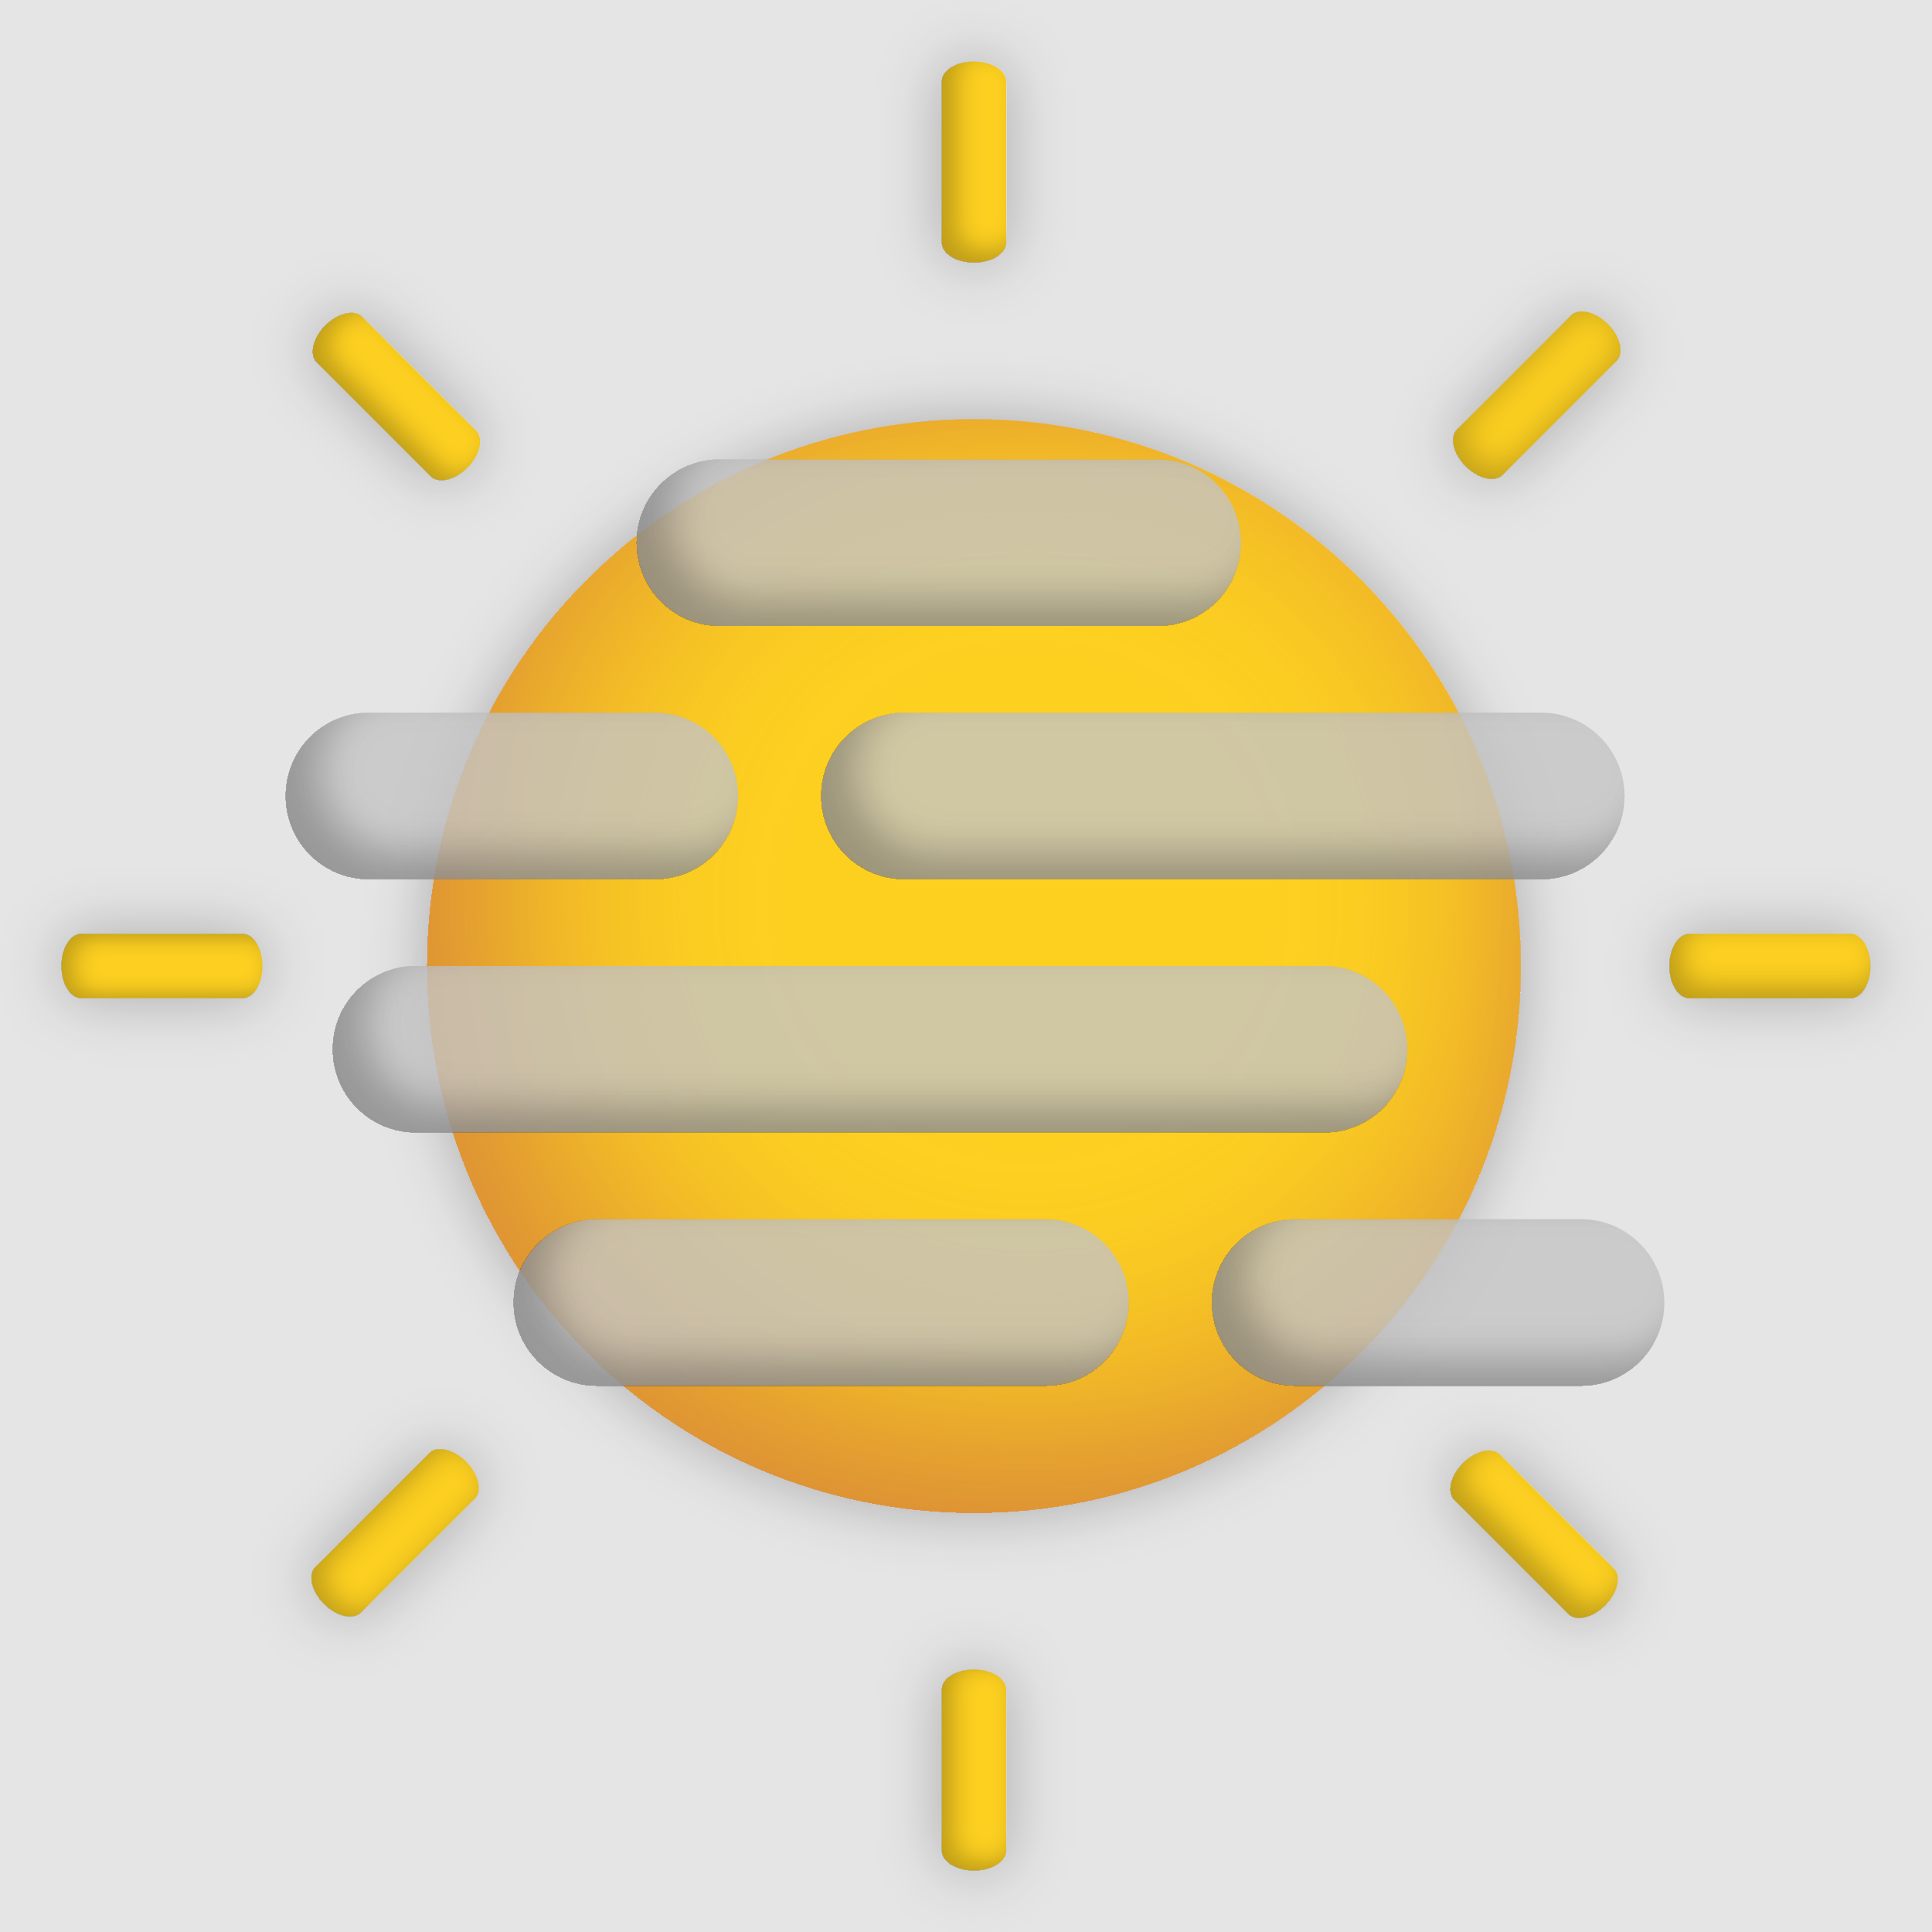
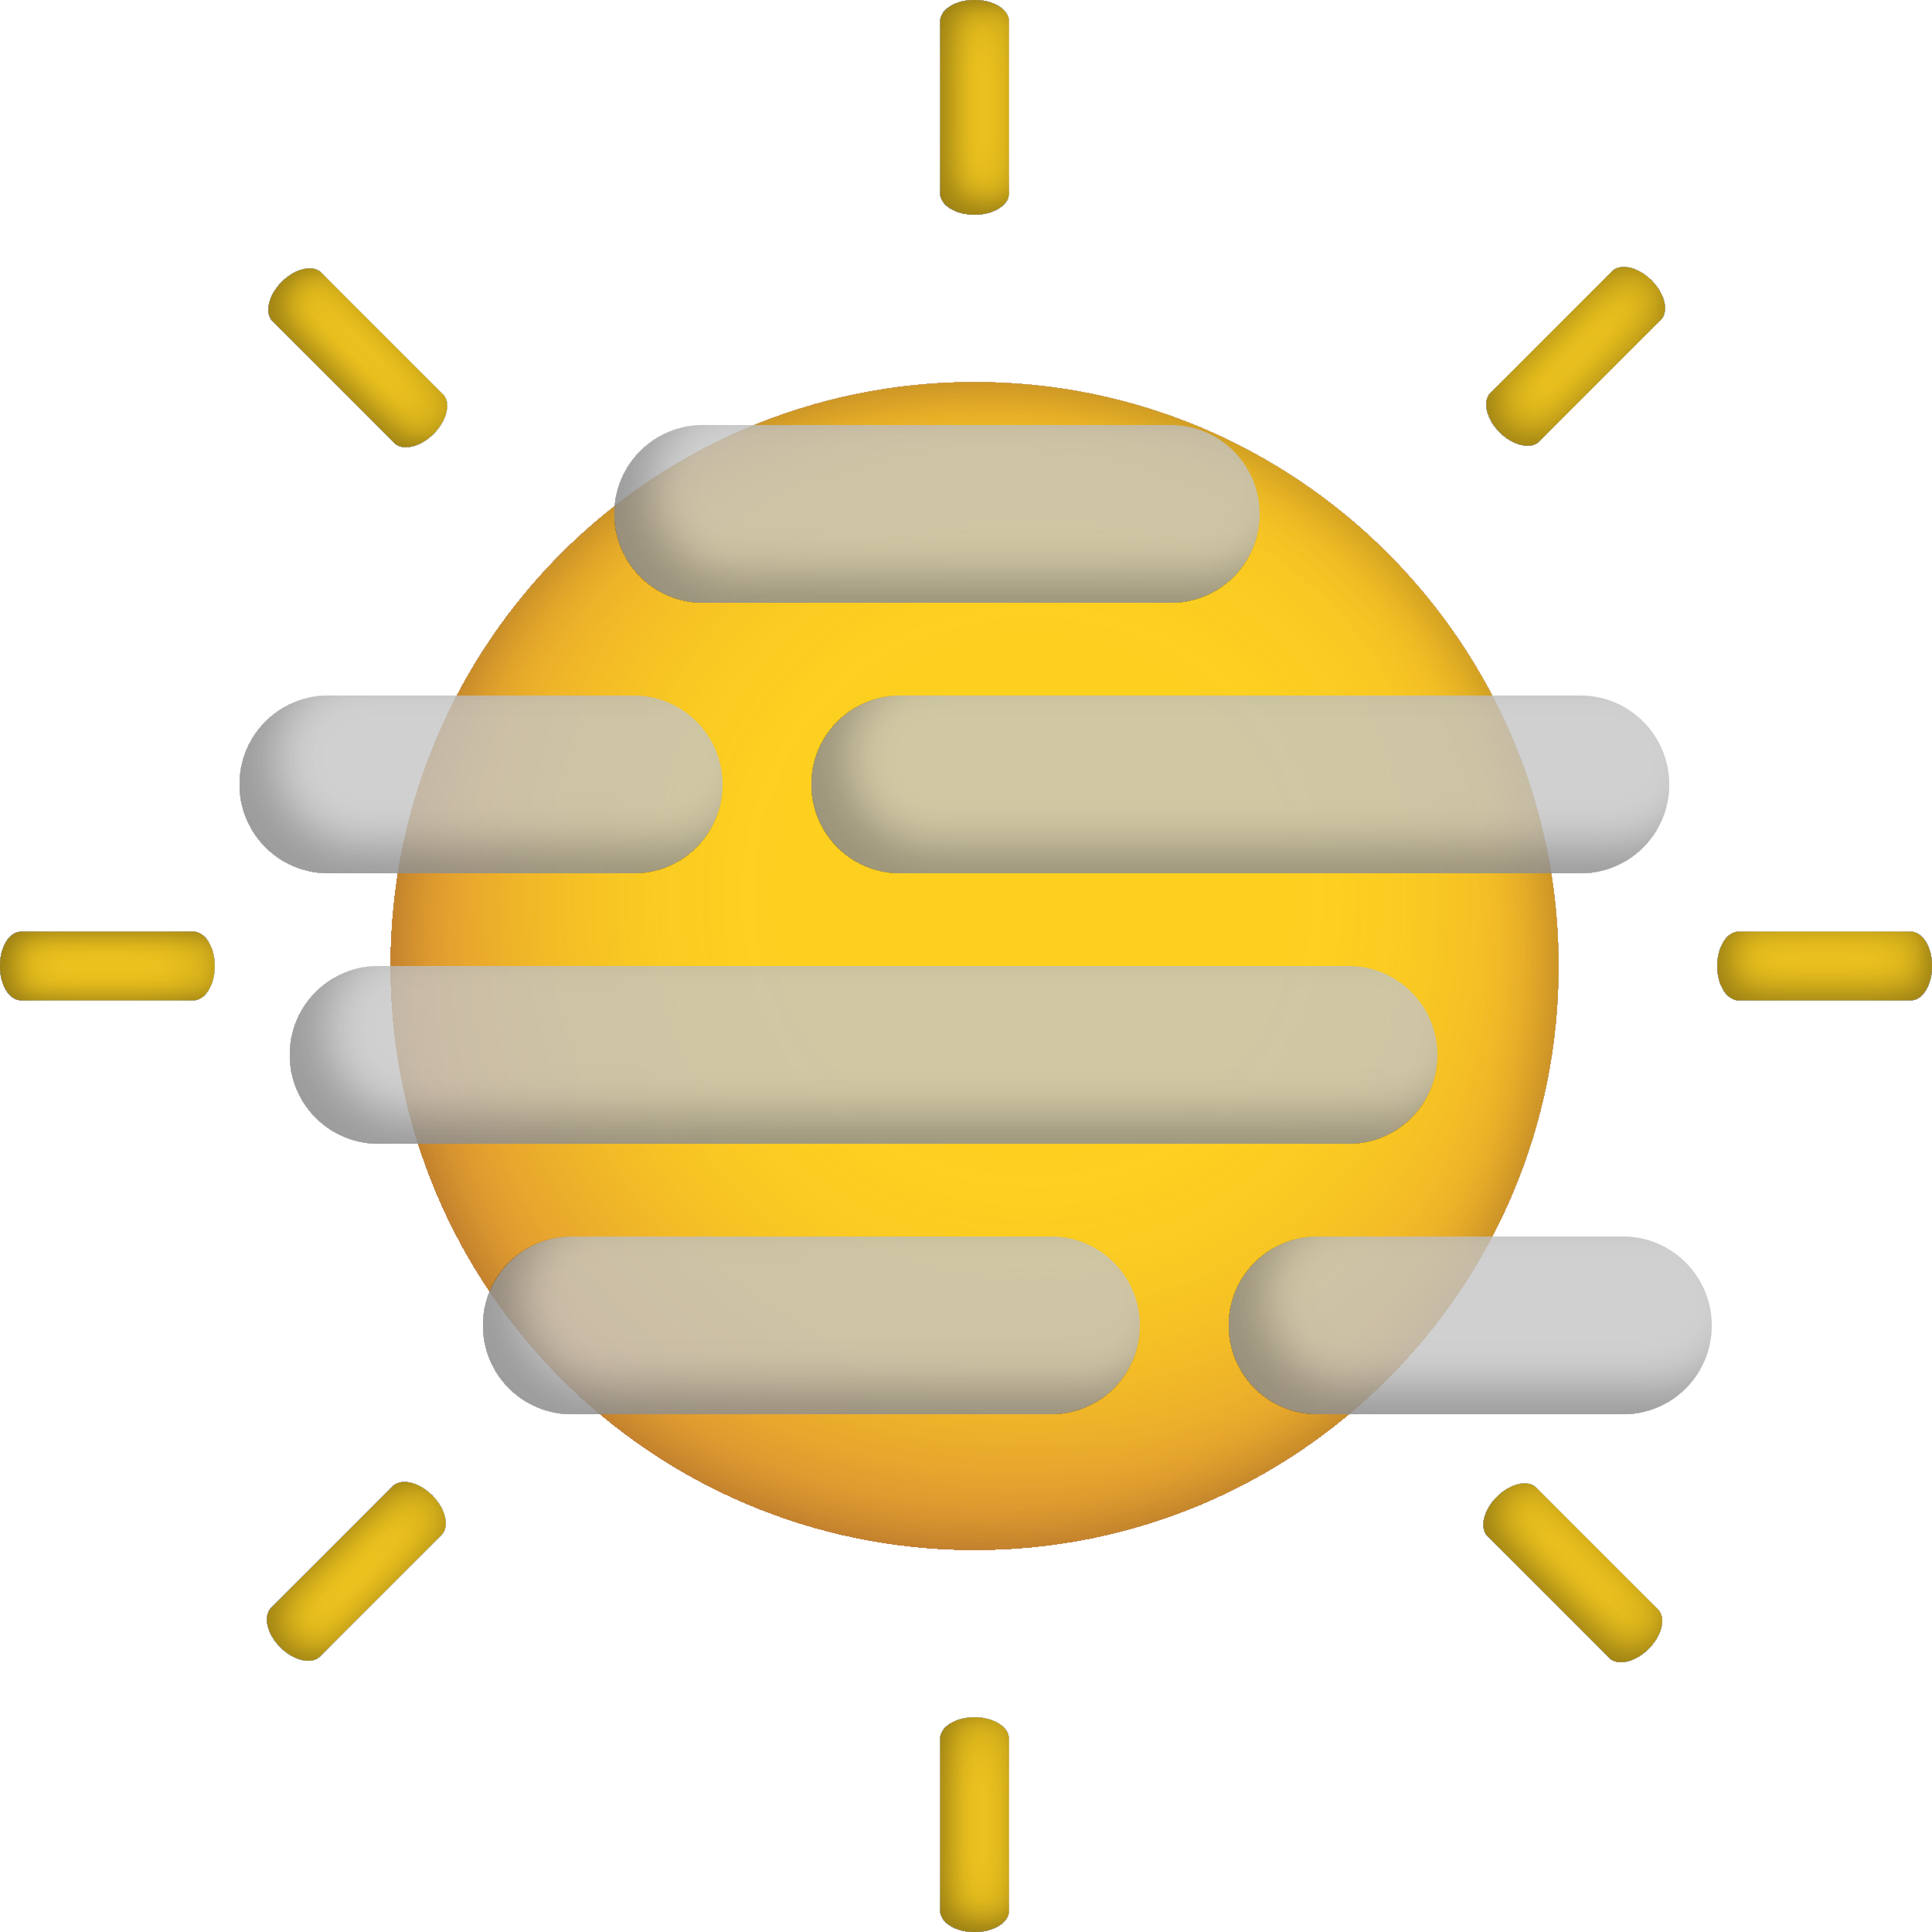
- <svg xmlns="http://www.w3.org/2000/svg" width="534" height="534" viewBox="0 0 534 534" fill="none">
-   <rect width="534" height="534" fill="#E5E5E5" />
+ <svg xmlns="http://www.w3.org/2000/svg" width="500" height="500" viewBox="0 0 500 500" fill="none">
  <g id="Group 1">
-     <g id="Sun" filter="url(#filter0_d)">
+     <g id="Sun" filter="url(#filter0_i)">
      <g id="Center Sun" filter="url(#filter1_i)">
-         <path d="M420.333 267C420.333 350.455 352.677 418.111 269.222 418.111C185.767 418.111 118.111 350.455 118.111 267C118.111 183.545 185.767 115.889 269.222 115.889C352.677 115.889 420.333 183.545 420.333 267Z" fill="#FDD020" />
+         <path id="Vector" d="M403.333 250C403.333 333.455 335.677 401.111 252.222 401.111C168.767 401.111 101.111 333.455 101.111 250C101.111 166.545 168.767 98.889 252.222 98.889C335.677 98.889 403.333 166.545 403.333 250Z" fill="#FDD020" />
      </g>
      <g id="bottom" filter="url(#filter2_i)">
-         <path d="M269.222 517C264.313 517 260.333 514.512 260.333 511.444V467C260.333 463.932 264.313 461.444 269.222 461.444C274.131 461.444 278.111 463.932 278.111 467V511.444C278.111 514.512 274.131 517 269.222 517Z" fill="#FDD020" />
+         <path id="Vector_2" d="M252.222 500C247.313 500 243.333 497.512 243.333 494.444V450C243.333 446.932 247.313 444.444 252.222 444.444C257.131 444.444 261.111 446.932 261.111 450V494.444C261.111 497.512 257.131 500 252.222 500Z" fill="#FDD020" />
      </g>
      <g id="top" filter="url(#filter3_i)">
-         <path d="M269.222 72.556C264.313 72.556 260.333 70.068 260.333 67V22.556C260.333 19.488 264.313 17 269.222 17C274.131 17 278.111 19.488 278.111 22.556V67C278.111 70.068 274.131 72.556 269.222 72.556Z" fill="#FDD020" />
+         <path id="Vector_3" d="M252.222 55.556C247.313 55.556 243.333 53.068 243.333 50V5.556C243.333 2.487 247.313 0 252.222 0C257.131 0 261.111 2.487 261.111 5.556V50C261.111 53.068 257.131 55.556 252.222 55.556Z" fill="#FDD020" />
      </g>
      <g id="left" filter="url(#filter4_i)">
-         <path d="M517 267C517 271.909 514.512 275.889 511.444 275.889H467C463.932 275.889 461.444 271.909 461.444 267C461.444 262.091 463.932 258.111 467 258.111H511.444C514.512 258.111 517 262.091 517 267Z" fill="#FDD020" />
+         <path id="Vector_4" d="M500 250C500 254.909 497.512 258.889 494.444 258.889H450C446.932 258.889 444.444 254.909 444.444 250C444.444 245.091 446.932 241.111 450 241.111H494.444C497.512 241.111 500 245.091 500 250Z" fill="#FDD020" />
      </g>
      <g id="left_2" filter="url(#filter5_i)">
-         <path d="M72.556 267C72.556 271.909 70.068 275.889 67 275.889H22.556C19.488 275.889 17 271.909 17 267C17 262.091 19.488 258.111 22.556 258.111H67C70.068 258.111 72.556 262.091 72.556 267Z" fill="#FDD020" />
+         <path id="Vector_5" d="M55.556 250C55.556 254.909 53.068 258.889 50 258.889H5.556C2.487 258.889 0 254.909 0 250C0 245.091 2.487 241.111 5.556 241.111H50C53.068 241.111 55.556 245.091 55.556 250Z" fill="#FDD020" />
      </g>
      <g id="top-left" filter="url(#filter6_i)">
-         <path d="M129.236 129.236C125.765 132.707 121.191 133.762 119.022 131.593L87.595 100.166C85.426 97.996 86.481 93.423 89.952 89.952C93.423 86.481 97.996 85.426 100.166 87.595L131.593 119.022C133.762 121.191 132.707 125.765 129.236 129.236Z" fill="#FDD020" />
+         <path id="Vector_6" d="M112.236 112.236C108.765 115.707 104.191 116.762 102.022 114.593L70.595 83.166C68.426 80.996 69.481 76.423 72.952 72.952C76.423 69.481 80.996 68.426 83.166 70.595L114.593 102.022C116.762 104.191 115.707 108.765 112.236 112.236Z" fill="#FDD020" />
      </g>
      <g id="top-right" filter="url(#filter7_i)">
-         <path d="M405.136 128.864C401.665 125.393 400.61 120.82 402.779 118.65L434.206 87.223C436.375 85.054 440.949 86.109 444.42 89.58C447.891 93.052 448.946 97.625 446.777 99.794L415.35 131.221C413.18 133.391 408.607 132.335 405.136 128.864Z" fill="#FDD020" />
+         <path id="Vector_7" d="M388.136 111.864C384.665 108.393 383.61 103.82 385.779 101.65L417.206 70.223C419.375 68.054 423.949 69.109 427.42 72.58C430.891 76.052 431.946 80.625 429.777 82.794L398.35 114.221C396.18 116.391 391.607 115.335 388.136 111.864Z" fill="#FDD020" />
      </g>
      <g id="bottom-right" filter="url(#filter8_i)">
-         <path d="M443.68 443.68C440.209 447.151 435.636 448.207 433.466 446.037L402.039 414.61C399.87 412.441 400.925 407.868 404.396 404.396C407.868 400.925 412.441 399.87 414.61 402.039L446.037 433.466C448.207 435.636 447.151 440.209 443.68 443.68Z" fill="#FDD020" />
+         <path id="Vector_8" d="M426.68 426.68C423.209 430.151 418.636 431.207 416.466 429.037L385.039 397.61C382.87 395.441 383.925 390.868 387.396 387.396C390.868 383.925 395.441 382.87 397.61 385.039L429.037 416.466C431.207 418.636 430.151 423.209 426.68 426.68Z" fill="#FDD020" />
      </g>
      <g id="bottom-left" filter="url(#filter9_i)">
-         <path d="M89.58 443.308C86.109 439.837 85.054 435.264 87.223 433.095L118.65 401.668C120.82 399.498 125.393 400.554 128.864 404.025C132.335 407.496 133.39 412.069 131.221 414.239L99.794 445.666C97.625 447.835 93.051 446.78 89.58 443.308Z" fill="#FDD020" />
+         <path id="Vector_9" d="M72.58 426.308C69.109 422.837 68.054 418.264 70.223 416.095L101.65 384.668C103.82 382.498 108.393 383.554 111.864 387.025C115.335 390.496 116.39 395.069 114.221 397.239L82.794 428.666C80.625 430.835 76.051 429.78 72.58 426.308Z" fill="#FDD020" />
      </g>
    </g>
    <g id="High Cloud" filter="url(#filter10_i)">
-       <rect x="176" y="127" width="167" height="46" rx="23" fill="#C4C4C4" fill-opacity="0.8" />
+       <path id="Vector_10" d="M303 110H182C169.297 110 159 120.297 159 133C159 145.703 169.297 156 182 156H303C315.703 156 326 145.703 326 133C326 120.297 315.703 110 303 110Z" fill="#C4C4C4" fill-opacity="0.8" />
    </g>
    <g id="High Cloud_2" filter="url(#filter11_i)">
-       <rect x="227" y="197" width="222" height="46" rx="23" fill="#C4C4C4" fill-opacity="0.8" />
+       <path id="Vector_11" d="M409 180H233C220.297 180 210 190.297 210 203C210 215.703 220.297 226 233 226H409C421.703 226 432 215.703 432 203C432 190.297 421.703 180 409 180Z" fill="#C4C4C4" fill-opacity="0.8" />
    </g>
    <g id="High Cloud_3" filter="url(#filter12_i)">
-       <rect x="92" y="267" width="297" height="46" rx="23" fill="#C4C4C4" fill-opacity="0.8" />
+       <path id="Vector_12" d="M349 250H98C85.297 250 75 260.297 75 273C75 285.703 85.297 296 98 296H349C361.703 296 372 285.703 372 273C372 260.297 361.703 250 349 250Z" fill="#C4C4C4" fill-opacity="0.8" />
    </g>
    <g id="High Cloud_4" filter="url(#filter13_i)">
-       <rect x="142" y="337" width="170" height="46" rx="23" fill="#C4C4C4" fill-opacity="0.8" />
+       <path id="Vector_13" d="M272 320H148C135.297 320 125 330.297 125 343C125 355.703 135.297 366 148 366H272C284.703 366 295 355.703 295 343C295 330.297 284.703 320 272 320Z" fill="#C4C4C4" fill-opacity="0.8" />
    </g>
    <g id="High Cloud_5" filter="url(#filter14_i)">
-       <rect x="335" y="337" width="125" height="46" rx="23" fill="#C4C4C4" fill-opacity="0.8" />
+       <path id="Vector_14" d="M420 320H341C328.297 320 318 330.297 318 343C318 355.703 328.297 366 341 366H420C432.703 366 443 355.703 443 343C443 330.297 432.703 320 420 320Z" fill="#C4C4C4" fill-opacity="0.8" />
    </g>
    <g id="High Cloud_6" filter="url(#filter15_i)">
-       <rect x="79" y="197" width="125" height="46" rx="23" fill="#C4C4C4" fill-opacity="0.8" />
+       <path id="Vector_15" d="M164 180H85C72.297 180 62 190.297 62 203C62 215.703 72.297 226 85 226H164C176.703 226 187 215.703 187 203C187 190.297 176.703 180 164 180Z" fill="#C4C4C4" fill-opacity="0.8" />
    </g>
  </g>
  <defs>
-     <filter id="filter0_d" x="0" y="0" width="534" height="534" filterUnits="userSpaceOnUse" color-interpolation-filters="sRGB">
-       <feFlood flood-opacity="0" result="BackgroundImageFix" />
+     <filter id="filter0_i" x="0" y="0" width="500" height="500" filterUnits="userSpaceOnUse" color-interpolation-filters="sRGB">
+       <feFlood flood-opacity="0" result="BackgroundImageFix" />
+       <feBlend mode="normal" in="SourceGraphic" in2="BackgroundImageFix" result="shape" />
      <feColorMatrix in="SourceAlpha" type="matrix" values="0 0 0 0 0 0 0 0 0 0 0 0 0 0 0 0 0 0 127 0" result="hardAlpha" />
      <feOffset />
      <feGaussianBlur stdDeviation="8.5" />
-       <feComposite in2="hardAlpha" operator="out" />
-       <feColorMatrix type="matrix" values="0 0 0 0 0 0 0 0 0 0 0 0 0 0 0 0 0 0 0.25 0" />
-       <feBlend mode="normal" in2="BackgroundImageFix" result="effect1_dropShadow" />
-       <feBlend mode="normal" in="SourceGraphic" in2="effect1_dropShadow" result="shape" />
-     </filter>
-     <filter id="filter1_i" x="118.111" y="97.889" width="317.222" height="320.222" filterUnits="userSpaceOnUse" color-interpolation-filters="sRGB">
+       <feComposite in2="hardAlpha" operator="arithmetic" k2="-1" k3="1" />
+       <feColorMatrix type="matrix" values="0 0 0 0 0 0 0 0 0 0 0 0 0 0 0 0 0 0 0.25 0" />
+       <feBlend mode="normal" in2="shape" result="effect1_innerShadow" />
+     </filter>
+     <filter id="filter1_i" x="101.111" y="80.889" width="317.222" height="320.222" filterUnits="userSpaceOnUse" color-interpolation-filters="sRGB">
      <feFlood flood-opacity="0" result="BackgroundImageFix" />
      <feBlend mode="normal" in="SourceGraphic" in2="BackgroundImageFix" result="shape" />
      <feColorMatrix in="SourceAlpha" type="matrix" values="0 0 0 0 0 0 0 0 0 0 0 0 0 0 0 0 0 0 127 0" result="hardAlpha" />
      <feOffset dx="15" dy="-18" />
      <feGaussianBlur stdDeviation="35.5" />
      <feComposite in2="hardAlpha" operator="arithmetic" k2="-1" k3="1" />
      <feColorMatrix type="matrix" values="0 0 0 0 0.842 0 0 0 0 0.522 0 0 0 0 0.221 0 0 0 1 0" />
      <feBlend mode="normal" in2="shape" result="effect1_innerShadow" />
    </filter>
-     <filter id="filter2_i" x="260.333" y="459.444" width="20.778" height="57.556" filterUnits="userSpaceOnUse" color-interpolation-filters="sRGB">
+     <filter id="filter2_i" x="243.333" y="442.444" width="20.778" height="57.556" filterUnits="userSpaceOnUse" color-interpolation-filters="sRGB">
      <feFlood flood-opacity="0" result="BackgroundImageFix" />
      <feBlend mode="normal" in="SourceGraphic" in2="BackgroundImageFix" result="shape" />
      <feColorMatrix in="SourceAlpha" type="matrix" values="0 0 0 0 0 0 0 0 0 0 0 0 0 0 0 0 0 0 127 0" result="hardAlpha" />
      <feOffset dx="3" dy="-2" />
      <feGaussianBlur stdDeviation="3.5" />
      <feComposite in2="hardAlpha" operator="arithmetic" k2="-1" k3="1" />
      <feColorMatrix type="matrix" values="0 0 0 0 0 0 0 0 0 0 0 0 0 0 0 0 0 0 0.25 0" />
      <feBlend mode="normal" in2="shape" result="effect1_innerShadow" />
    </filter>
-     <filter id="filter3_i" x="260.333" y="14" width="21.778" height="58.556" filterUnits="userSpaceOnUse" color-interpolation-filters="sRGB">
+     <filter id="filter3_i" x="243.333" y="-3" width="21.778" height="58.556" filterUnits="userSpaceOnUse" color-interpolation-filters="sRGB">
      <feFlood flood-opacity="0" result="BackgroundImageFix" />
      <feBlend mode="normal" in="SourceGraphic" in2="BackgroundImageFix" result="shape" />
      <feColorMatrix in="SourceAlpha" type="matrix" values="0 0 0 0 0 0 0 0 0 0 0 0 0 0 0 0 0 0 127 0" result="hardAlpha" />
      <feOffset dx="4" dy="-3" />
      <feGaussianBlur stdDeviation="3.5" />
      <feComposite in2="hardAlpha" operator="arithmetic" k2="-1" k3="1" />
      <feColorMatrix type="matrix" values="0 0 0 0 0 0 0 0 0 0 0 0 0 0 0 0 0 0 0.25 0" />
      <feBlend mode="normal" in2="shape" result="effect1_innerShadow" />
    </filter>
-     <filter id="filter4_i" x="461.444" y="255.111" width="58.556" height="20.778" filterUnits="userSpaceOnUse" color-interpolation-filters="sRGB">
+     <filter id="filter4_i" x="444.444" y="238.111" width="58.556" height="20.778" filterUnits="userSpaceOnUse" color-interpolation-filters="sRGB">
      <feFlood flood-opacity="0" result="BackgroundImageFix" />
      <feBlend mode="normal" in="SourceGraphic" in2="BackgroundImageFix" result="shape" />
      <feColorMatrix in="SourceAlpha" type="matrix" values="0 0 0 0 0 0 0 0 0 0 0 0 0 0 0 0 0 0 127 0" result="hardAlpha" />
      <feOffset dx="3" dy="-3" />
      <feGaussianBlur stdDeviation="4" />
      <feComposite in2="hardAlpha" operator="arithmetic" k2="-1" k3="1" />
      <feColorMatrix type="matrix" values="0 0 0 0 0 0 0 0 0 0 0 0 0 0 0 0 0 0 0.25 0" />
      <feBlend mode="normal" in2="shape" result="effect1_innerShadow" />
    </filter>
-     <filter id="filter5_i" x="17" y="258.111" width="58.556" height="17.778" filterUnits="userSpaceOnUse" color-interpolation-filters="sRGB">
+     <filter id="filter5_i" x="0" y="241.111" width="58.556" height="17.778" filterUnits="userSpaceOnUse" color-interpolation-filters="sRGB">
      <feFlood flood-opacity="0" result="BackgroundImageFix" />
      <feBlend mode="normal" in="SourceGraphic" in2="BackgroundImageFix" result="shape" />
      <feColorMatrix in="SourceAlpha" type="matrix" values="0 0 0 0 0 0 0 0 0 0 0 0 0 0 0 0 0 0 127 0" result="hardAlpha" />
      <feOffset dx="3" />
      <feGaussianBlur stdDeviation="3.5" />
      <feComposite in2="hardAlpha" operator="arithmetic" k2="-1" k3="1" />
      <feColorMatrix type="matrix" values="0 0 0 0 0 0 0 0 0 0 0 0 0 0 0 0 0 0 0.25 0" />
      <feBlend mode="normal" in2="shape" result="effect1_innerShadow" />
    </filter>
-     <filter id="filter6_i" x="83.667" y="82.667" width="55.855" height="52.855" filterUnits="userSpaceOnUse" color-interpolation-filters="sRGB">
+     <filter id="filter6_i" x="69.468" y="68.468" width="50.253" height="47.253" filterUnits="userSpaceOnUse" color-interpolation-filters="sRGB">
      <feFlood flood-opacity="0" result="BackgroundImageFix" />
      <feBlend mode="normal" in="SourceGraphic" in2="BackgroundImageFix" result="shape" />
      <feColorMatrix in="SourceAlpha" type="matrix" values="0 0 0 0 0 0 0 0 0 0 0 0 0 0 0 0 0 0 127 0" result="hardAlpha" />
      <feOffset dx="4" dy="-1" />
      <feGaussianBlur stdDeviation="3.5" />
      <feComposite in2="hardAlpha" operator="arithmetic" k2="-1" k3="1" />
      <feColorMatrix type="matrix" values="0 0 0 0 0 0 0 0 0 0 0 0 0 0 0 0 0 0 0.25 0" />
      <feBlend mode="normal" in2="shape" result="effect1_innerShadow" />
    </filter>
-     <filter id="filter7_i" x="398.851" y="81.295" width="53.855" height="53.855" filterUnits="userSpaceOnUse" color-interpolation-filters="sRGB">
+     <filter id="filter7_i" x="384.652" y="67.096" width="48.253" height="48.253" filterUnits="userSpaceOnUse" color-interpolation-filters="sRGB">
      <feFlood flood-opacity="0" result="BackgroundImageFix" />
      <feBlend mode="normal" in="SourceGraphic" in2="BackgroundImageFix" result="shape" />
      <feColorMatrix in="SourceAlpha" type="matrix" values="0 0 0 0 0 0 0 0 0 0 0 0 0 0 0 0 0 0 127 0" result="hardAlpha" />
      <feOffset dx="2" dy="-2" />
      <feGaussianBlur stdDeviation="5" />
      <feComposite in2="hardAlpha" operator="arithmetic" k2="-1" k3="1" />
      <feColorMatrix type="matrix" values="0 0 0 0 0 0 0 0 0 0 0 0 0 0 0 0 0 0 0.25 0" />
      <feBlend mode="normal" in2="shape" result="effect1_innerShadow" />
    </filter>
-     <filter id="filter8_i" x="398.111" y="395.111" width="54.855" height="54.855" filterUnits="userSpaceOnUse" color-interpolation-filters="sRGB">
+     <filter id="filter8_i" x="383.912" y="380.912" width="49.253" height="49.253" filterUnits="userSpaceOnUse" color-interpolation-filters="sRGB">
      <feFlood flood-opacity="0" result="BackgroundImageFix" />
      <feBlend mode="normal" in="SourceGraphic" in2="BackgroundImageFix" result="shape" />
      <feColorMatrix in="SourceAlpha" type="matrix" values="0 0 0 0 0 0 0 0 0 0 0 0 0 0 0 0 0 0 127 0" result="hardAlpha" />
      <feOffset dx="3" dy="-3" />
      <feGaussianBlur stdDeviation="4" />
      <feComposite in2="hardAlpha" operator="arithmetic" k2="-1" k3="1" />
      <feColorMatrix type="matrix" values="0 0 0 0 0 0 0 0 0 0 0 0 0 0 0 0 0 0 0.25 0" />
      <feBlend mode="normal" in2="shape" result="effect1_innerShadow" />
    </filter>
-     <filter id="filter9_i" x="83.295" y="396.739" width="54.855" height="52.855" filterUnits="userSpaceOnUse" color-interpolation-filters="sRGB">
+     <filter id="filter9_i" x="69.096" y="382.54" width="49.253" height="47.253" filterUnits="userSpaceOnUse" color-interpolation-filters="sRGB">
      <feFlood flood-opacity="0" result="BackgroundImageFix" />
      <feBlend mode="normal" in="SourceGraphic" in2="BackgroundImageFix" result="shape" />
      <feColorMatrix in="SourceAlpha" type="matrix" values="0 0 0 0 0 0 0 0 0 0 0 0 0 0 0 0 0 0 127 0" result="hardAlpha" />
      <feOffset dx="3" dy="-1" />
      <feGaussianBlur stdDeviation="4" />
      <feComposite in2="hardAlpha" operator="arithmetic" k2="-1" k3="1" />
      <feColorMatrix type="matrix" values="0 0 0 0 0 0 0 0 0 0 0 0 0 0 0 0 0 0 0.25 0" />
      <feBlend mode="normal" in2="shape" result="effect1_innerShadow" />
    </filter>
-     <filter id="filter10_i" x="176" y="120" width="176" height="53" filterUnits="userSpaceOnUse" color-interpolation-filters="sRGB">
-       <feFlood flood-opacity="0" result="BackgroundImageFix" />
-       <feBlend mode="normal" in="SourceGraphic" in2="BackgroundImageFix" result="shape" />
-       <feColorMatrix in="SourceAlpha" type="matrix" values="0 0 0 0 0 0 0 0 0 0 0 0 0 0 0 0 0 0 127 0" result="hardAlpha" />
-       <feOffset dx="9" dy="-7" />
-       <feGaussianBlur stdDeviation="5.5" />
-       <feComposite in2="hardAlpha" operator="arithmetic" k2="-1" k3="1" />
-       <feColorMatrix type="matrix" values="0 0 0 0 0 0 0 0 0 0 0 0 0 0 0 0 0 0 0.25 0" />
-       <feBlend mode="normal" in2="shape" result="effect1_innerShadow" />
-     </filter>
-     <filter id="filter11_i" x="227" y="190" width="231" height="53" filterUnits="userSpaceOnUse" color-interpolation-filters="sRGB">
-       <feFlood flood-opacity="0" result="BackgroundImageFix" />
-       <feBlend mode="normal" in="SourceGraphic" in2="BackgroundImageFix" result="shape" />
-       <feColorMatrix in="SourceAlpha" type="matrix" values="0 0 0 0 0 0 0 0 0 0 0 0 0 0 0 0 0 0 127 0" result="hardAlpha" />
-       <feOffset dx="9" dy="-7" />
-       <feGaussianBlur stdDeviation="5.5" />
-       <feComposite in2="hardAlpha" operator="arithmetic" k2="-1" k3="1" />
-       <feColorMatrix type="matrix" values="0 0 0 0 0 0 0 0 0 0 0 0 0 0 0 0 0 0 0.25 0" />
-       <feBlend mode="normal" in2="shape" result="effect1_innerShadow" />
-     </filter>
-     <filter id="filter12_i" x="92" y="260" width="306" height="53" filterUnits="userSpaceOnUse" color-interpolation-filters="sRGB">
-       <feFlood flood-opacity="0" result="BackgroundImageFix" />
-       <feBlend mode="normal" in="SourceGraphic" in2="BackgroundImageFix" result="shape" />
-       <feColorMatrix in="SourceAlpha" type="matrix" values="0 0 0 0 0 0 0 0 0 0 0 0 0 0 0 0 0 0 127 0" result="hardAlpha" />
-       <feOffset dx="9" dy="-7" />
-       <feGaussianBlur stdDeviation="5.5" />
-       <feComposite in2="hardAlpha" operator="arithmetic" k2="-1" k3="1" />
-       <feColorMatrix type="matrix" values="0 0 0 0 0 0 0 0 0 0 0 0 0 0 0 0 0 0 0.25 0" />
-       <feBlend mode="normal" in2="shape" result="effect1_innerShadow" />
-     </filter>
-     <filter id="filter13_i" x="142" y="330" width="179" height="53" filterUnits="userSpaceOnUse" color-interpolation-filters="sRGB">
-       <feFlood flood-opacity="0" result="BackgroundImageFix" />
-       <feBlend mode="normal" in="SourceGraphic" in2="BackgroundImageFix" result="shape" />
-       <feColorMatrix in="SourceAlpha" type="matrix" values="0 0 0 0 0 0 0 0 0 0 0 0 0 0 0 0 0 0 127 0" result="hardAlpha" />
-       <feOffset dx="9" dy="-7" />
-       <feGaussianBlur stdDeviation="5.5" />
-       <feComposite in2="hardAlpha" operator="arithmetic" k2="-1" k3="1" />
-       <feColorMatrix type="matrix" values="0 0 0 0 0 0 0 0 0 0 0 0 0 0 0 0 0 0 0.25 0" />
-       <feBlend mode="normal" in2="shape" result="effect1_innerShadow" />
-     </filter>
-     <filter id="filter14_i" x="335" y="330" width="134" height="53" filterUnits="userSpaceOnUse" color-interpolation-filters="sRGB">
-       <feFlood flood-opacity="0" result="BackgroundImageFix" />
-       <feBlend mode="normal" in="SourceGraphic" in2="BackgroundImageFix" result="shape" />
-       <feColorMatrix in="SourceAlpha" type="matrix" values="0 0 0 0 0 0 0 0 0 0 0 0 0 0 0 0 0 0 127 0" result="hardAlpha" />
-       <feOffset dx="9" dy="-7" />
-       <feGaussianBlur stdDeviation="5.5" />
-       <feComposite in2="hardAlpha" operator="arithmetic" k2="-1" k3="1" />
-       <feColorMatrix type="matrix" values="0 0 0 0 0 0 0 0 0 0 0 0 0 0 0 0 0 0 0.25 0" />
-       <feBlend mode="normal" in2="shape" result="effect1_innerShadow" />
-     </filter>
-     <filter id="filter15_i" x="79" y="190" width="134" height="53" filterUnits="userSpaceOnUse" color-interpolation-filters="sRGB">
+     <filter id="filter10_i" x="159" y="103" width="176" height="53" filterUnits="userSpaceOnUse" color-interpolation-filters="sRGB">
+       <feFlood flood-opacity="0" result="BackgroundImageFix" />
+       <feBlend mode="normal" in="SourceGraphic" in2="BackgroundImageFix" result="shape" />
+       <feColorMatrix in="SourceAlpha" type="matrix" values="0 0 0 0 0 0 0 0 0 0 0 0 0 0 0 0 0 0 127 0" result="hardAlpha" />
+       <feOffset dx="9" dy="-7" />
+       <feGaussianBlur stdDeviation="5.5" />
+       <feComposite in2="hardAlpha" operator="arithmetic" k2="-1" k3="1" />
+       <feColorMatrix type="matrix" values="0 0 0 0 0 0 0 0 0 0 0 0 0 0 0 0 0 0 0.25 0" />
+       <feBlend mode="normal" in2="shape" result="effect1_innerShadow" />
+     </filter>
+     <filter id="filter11_i" x="210" y="173" width="231" height="53" filterUnits="userSpaceOnUse" color-interpolation-filters="sRGB">
+       <feFlood flood-opacity="0" result="BackgroundImageFix" />
+       <feBlend mode="normal" in="SourceGraphic" in2="BackgroundImageFix" result="shape" />
+       <feColorMatrix in="SourceAlpha" type="matrix" values="0 0 0 0 0 0 0 0 0 0 0 0 0 0 0 0 0 0 127 0" result="hardAlpha" />
+       <feOffset dx="9" dy="-7" />
+       <feGaussianBlur stdDeviation="5.5" />
+       <feComposite in2="hardAlpha" operator="arithmetic" k2="-1" k3="1" />
+       <feColorMatrix type="matrix" values="0 0 0 0 0 0 0 0 0 0 0 0 0 0 0 0 0 0 0.25 0" />
+       <feBlend mode="normal" in2="shape" result="effect1_innerShadow" />
+     </filter>
+     <filter id="filter12_i" x="75" y="243" width="306" height="53" filterUnits="userSpaceOnUse" color-interpolation-filters="sRGB">
+       <feFlood flood-opacity="0" result="BackgroundImageFix" />
+       <feBlend mode="normal" in="SourceGraphic" in2="BackgroundImageFix" result="shape" />
+       <feColorMatrix in="SourceAlpha" type="matrix" values="0 0 0 0 0 0 0 0 0 0 0 0 0 0 0 0 0 0 127 0" result="hardAlpha" />
+       <feOffset dx="9" dy="-7" />
+       <feGaussianBlur stdDeviation="5.5" />
+       <feComposite in2="hardAlpha" operator="arithmetic" k2="-1" k3="1" />
+       <feColorMatrix type="matrix" values="0 0 0 0 0 0 0 0 0 0 0 0 0 0 0 0 0 0 0.25 0" />
+       <feBlend mode="normal" in2="shape" result="effect1_innerShadow" />
+     </filter>
+     <filter id="filter13_i" x="125" y="313" width="179" height="53" filterUnits="userSpaceOnUse" color-interpolation-filters="sRGB">
+       <feFlood flood-opacity="0" result="BackgroundImageFix" />
+       <feBlend mode="normal" in="SourceGraphic" in2="BackgroundImageFix" result="shape" />
+       <feColorMatrix in="SourceAlpha" type="matrix" values="0 0 0 0 0 0 0 0 0 0 0 0 0 0 0 0 0 0 127 0" result="hardAlpha" />
+       <feOffset dx="9" dy="-7" />
+       <feGaussianBlur stdDeviation="5.5" />
+       <feComposite in2="hardAlpha" operator="arithmetic" k2="-1" k3="1" />
+       <feColorMatrix type="matrix" values="0 0 0 0 0 0 0 0 0 0 0 0 0 0 0 0 0 0 0.25 0" />
+       <feBlend mode="normal" in2="shape" result="effect1_innerShadow" />
+     </filter>
+     <filter id="filter14_i" x="318" y="313" width="134" height="53" filterUnits="userSpaceOnUse" color-interpolation-filters="sRGB">
+       <feFlood flood-opacity="0" result="BackgroundImageFix" />
+       <feBlend mode="normal" in="SourceGraphic" in2="BackgroundImageFix" result="shape" />
+       <feColorMatrix in="SourceAlpha" type="matrix" values="0 0 0 0 0 0 0 0 0 0 0 0 0 0 0 0 0 0 127 0" result="hardAlpha" />
+       <feOffset dx="9" dy="-7" />
+       <feGaussianBlur stdDeviation="5.5" />
+       <feComposite in2="hardAlpha" operator="arithmetic" k2="-1" k3="1" />
+       <feColorMatrix type="matrix" values="0 0 0 0 0 0 0 0 0 0 0 0 0 0 0 0 0 0 0.25 0" />
+       <feBlend mode="normal" in2="shape" result="effect1_innerShadow" />
+     </filter>
+     <filter id="filter15_i" x="62" y="173" width="134" height="53" filterUnits="userSpaceOnUse" color-interpolation-filters="sRGB">
      <feFlood flood-opacity="0" result="BackgroundImageFix" />
      <feBlend mode="normal" in="SourceGraphic" in2="BackgroundImageFix" result="shape" />
      <feColorMatrix in="SourceAlpha" type="matrix" values="0 0 0 0 0 0 0 0 0 0 0 0 0 0 0 0 0 0 127 0" result="hardAlpha" />
      <feOffset dx="9" dy="-7" />
      <feGaussianBlur stdDeviation="5.5" />
      <feComposite in2="hardAlpha" operator="arithmetic" k2="-1" k3="1" />
      <feColorMatrix type="matrix" values="0 0 0 0 0 0 0 0 0 0 0 0 0 0 0 0 0 0 0.25 0" />
      <feBlend mode="normal" in2="shape" result="effect1_innerShadow" />
    </filter>
  </defs>
</svg>
